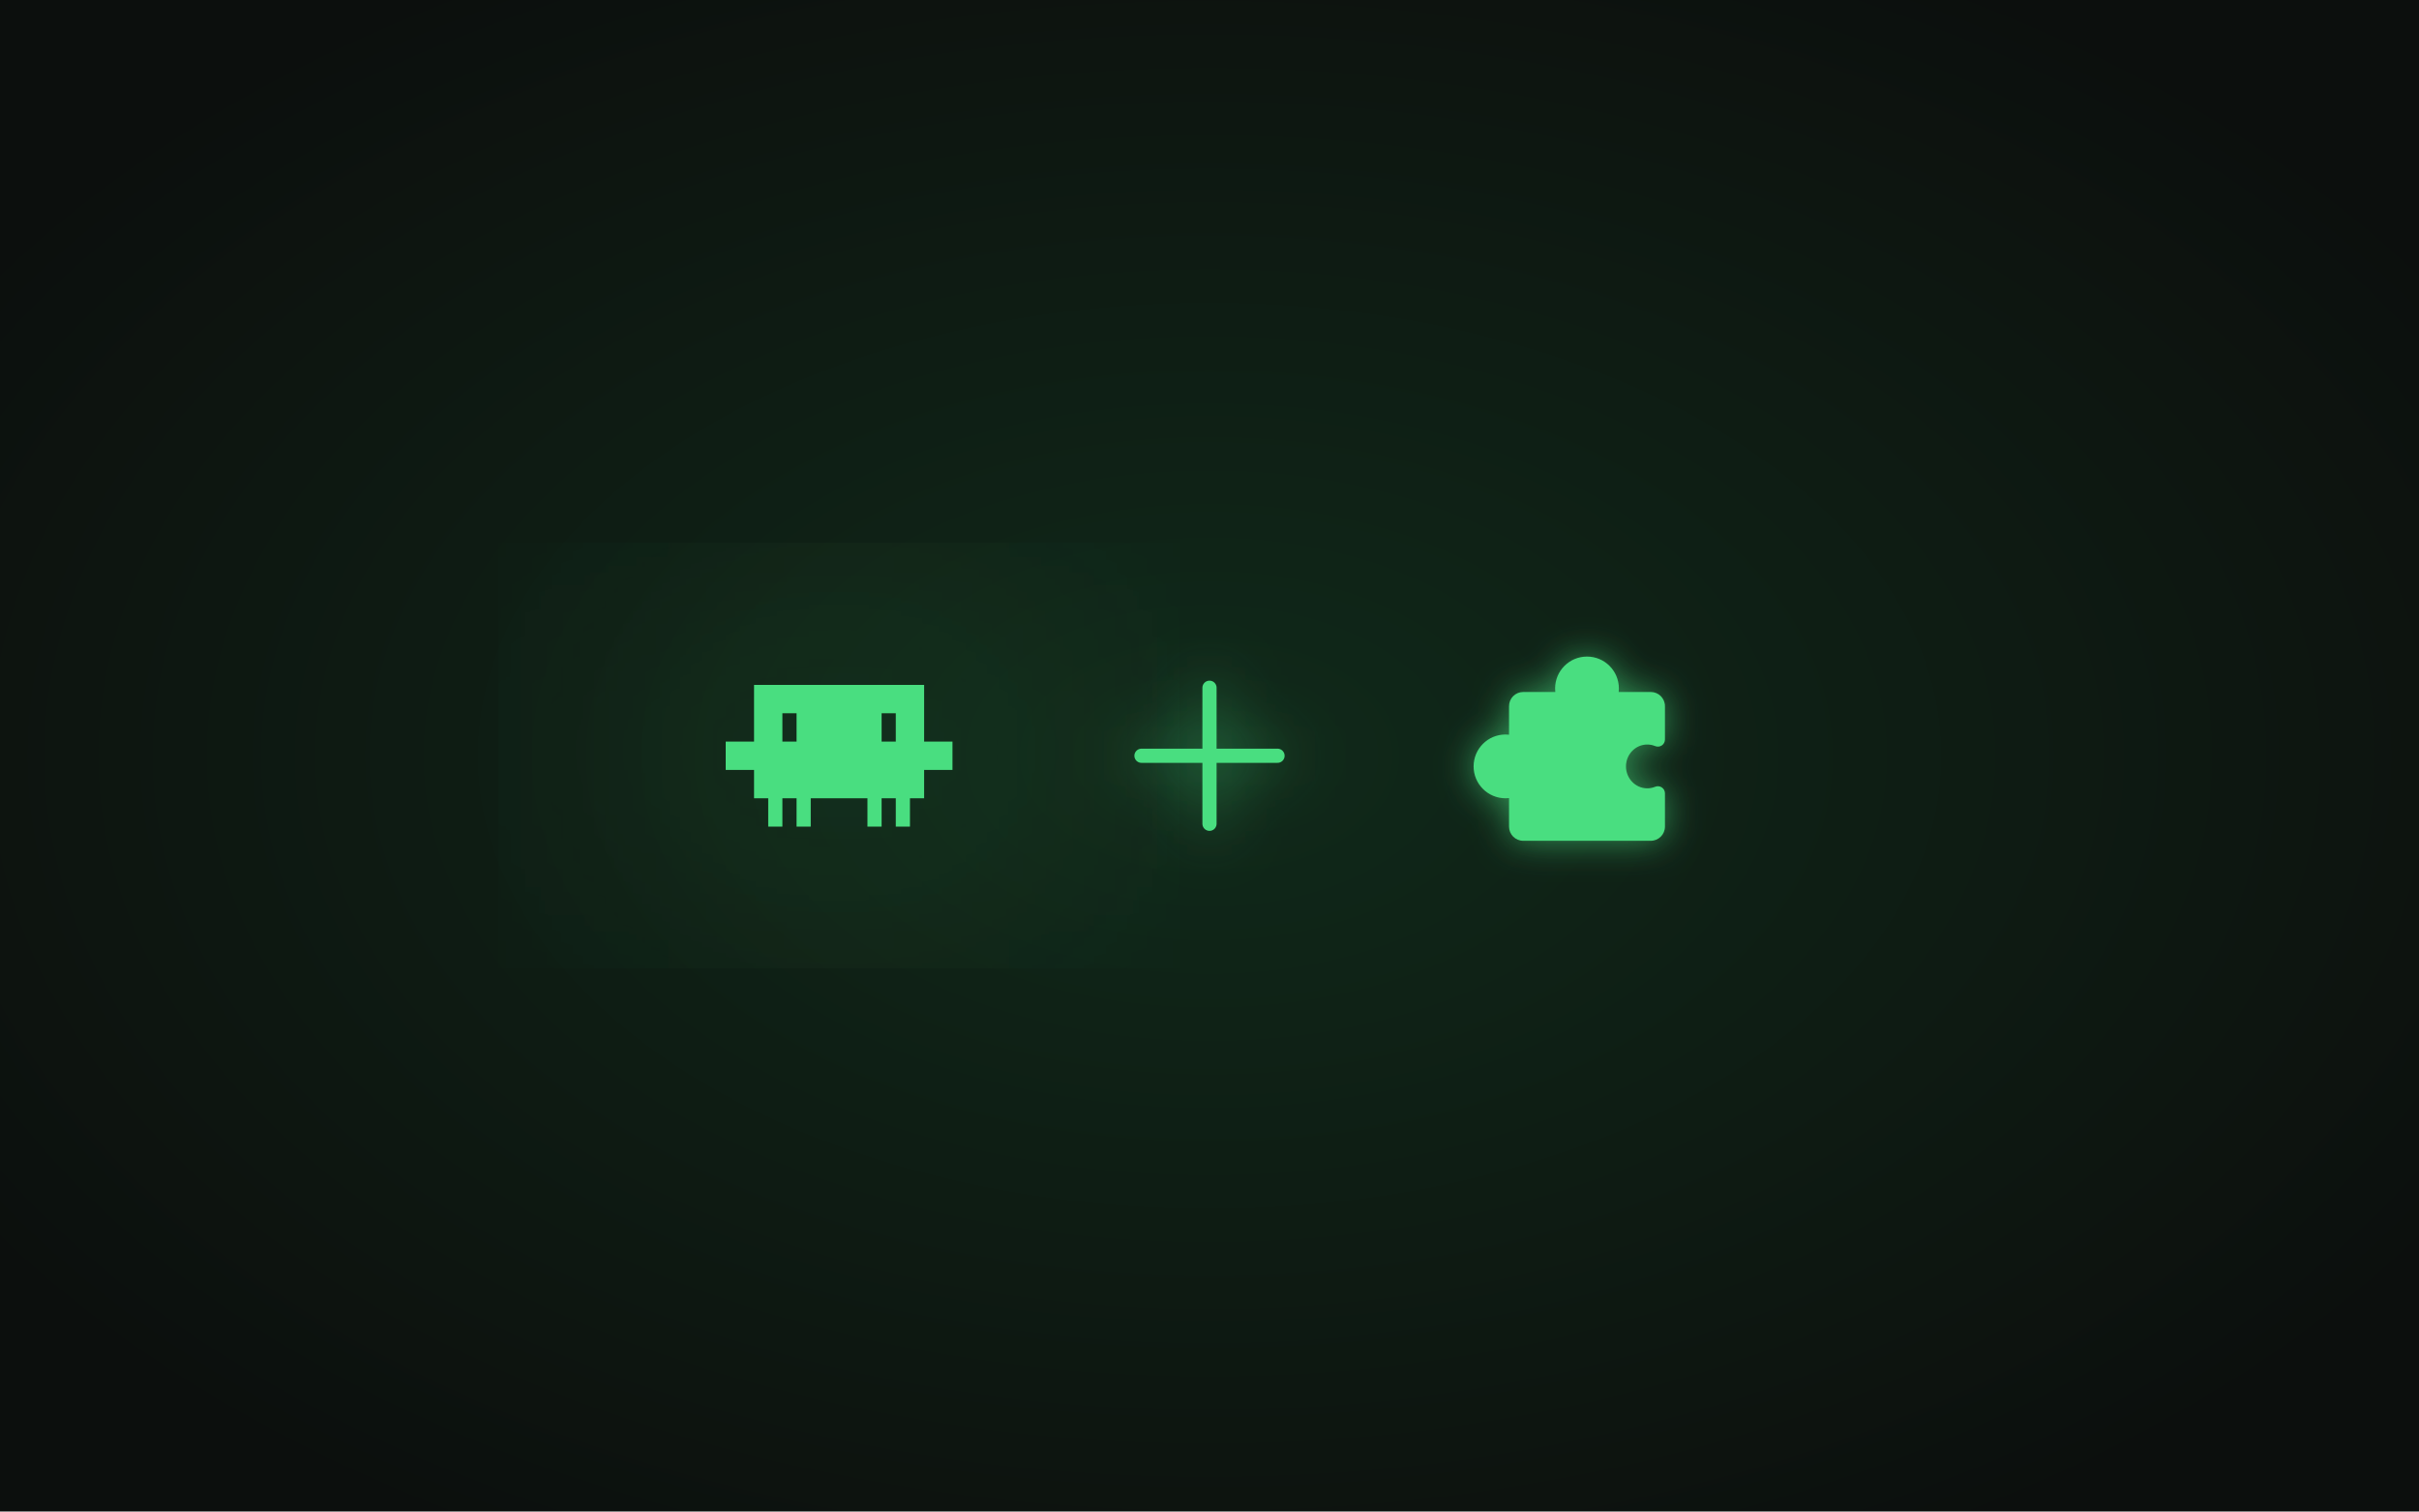
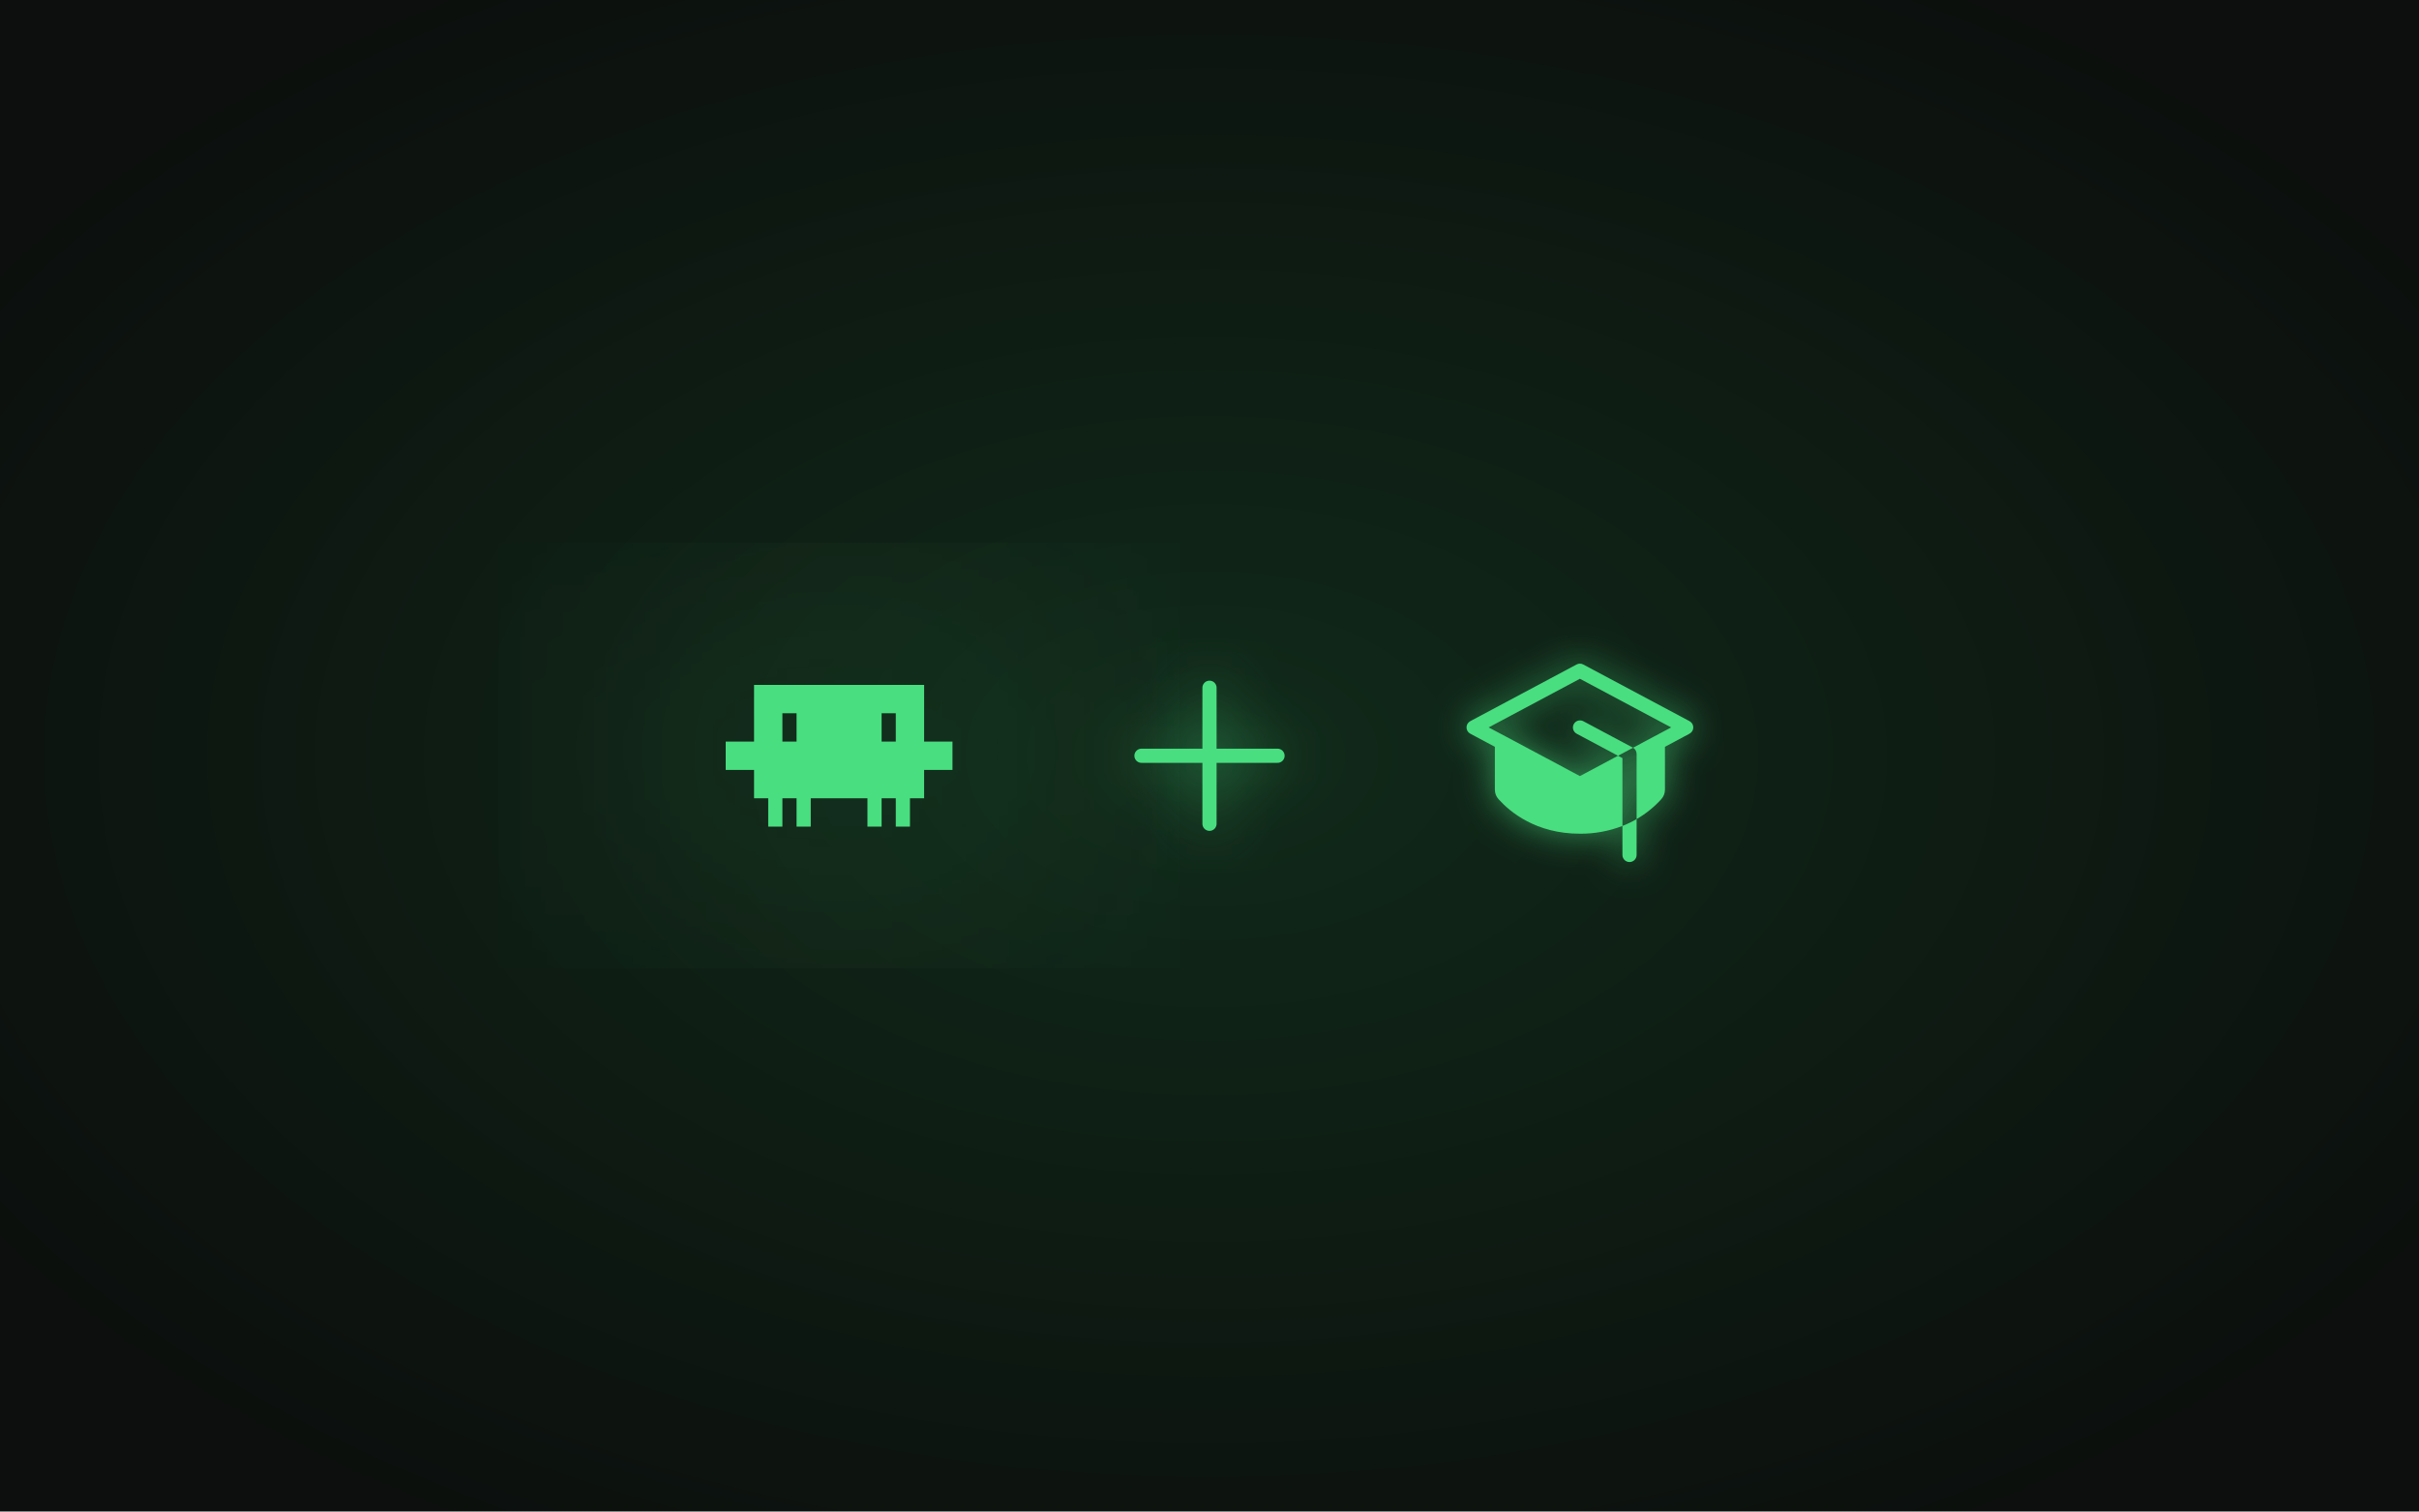
<svg xmlns="http://www.w3.org/2000/svg" viewBox="0 0 1600 1000" role="img" aria-labelledby="t">
  <defs>
    <filter id="glow" x="-100%" y="-100%" width="300%" height="300%">
      <feGaussianBlur stdDeviation="20" result="b" />
      <feComponentTransfer in="b" result="bf">
        <feFuncA type="linear" slope="0.6" />
      </feComponentTransfer>
      <feMerge>
        <feMergeNode in="bf" />
        <feMergeNode in="SourceGraphic" />
      </feMerge>
    </filter>
    <radialGradient id="bg" cx="50%" cy="50%" r="60%">
      <stop offset="0" stop-color="#102a1a" />
      <stop offset="1" stop-color="#0c0f0d" />
    </radialGradient>
  </defs>
  <rect width="100%" height="100%" fill="url(#bg)" />
  <g transform="translate(480 425) scale(6.25)" fill="#4ade80" filter="url(#glow)">
    <path d="M21 10.5h3v3h-3v3h-1.5v3H18v-3h-1.5v3H15v-3H9v3H7.5v-3H6v3H4.5v-3H3v-3H0v-3h3v-6h18Zm-15 0h1.5v-3H6Zm10.5 0H18v-3h-1.5z" />
  </g>
  <path d="M755 500H845M800 455V545" stroke="#4ade80" stroke-width="9.375" stroke-linecap="round" fill="none" filter="url(#glow)" />
  <g transform="translate(970 425) scale(0.5859375)" fill="#4ade80" filter="url(#glow)">
-     <path fill="#4ade80" d="M165.78 224H208a16 16 0 0 0 16-16v-37.65a8 8 0 0 0-11.06-7.35a23.4 23.4 0 0 1-8.94 1.77c-13.23 0-24-11.1-24-24.73s10.77-24.73 24-24.73a23.4 23.4 0 0 1 8.94 1.77a8 8 0 0 0 11.06-7.43V72a16 16 0 0 0-16-16h-36.22a35 35 0 0 0 .22-4a36 36 0 0 0-72 0a35 35 0 0 0 .22 4H64a16 16 0 0 0-16 16v32.22a35 35 0 0 0-4-.22a36 36 0 0 0 0 72a35 35 0 0 0 4-.22V208a16 16 0 0 0 16 16h42.22" />
+     <path fill="#4ade80" d="M176 207.24a119 119 0 0 0 16-7.73V240a8 8 0 0 1-16 0Zm11.76-88.43l-56-29.87a8 8 0 0 0-7.52 14.12L171 128l17-9.06Zm64-29.87l-120-64a8 8 0 0 0-7.52 0l-120 64a8 8 0 0 0 0 14.12L32 117.87v48.42a15.9 15.9 0 0 0 4.06 10.65C49.16 191.53 78.51 216 128 216a130 130 0 0 0 48-8.76v-76.57l-5-2.67l-43 22.93L43.83 106L25 96l103-54.93L231 96l-18.78 10h-.06L188 118.94a8 8 0 0 1 4 6.93v73.64a115.6 115.6 0 0 0 27.94-22.57a15.9 15.9 0 0 0 4.06-10.65v-48.42l27.76-14.81a8 8 0 0 0 0-14.12" />
  </g>
</svg>
